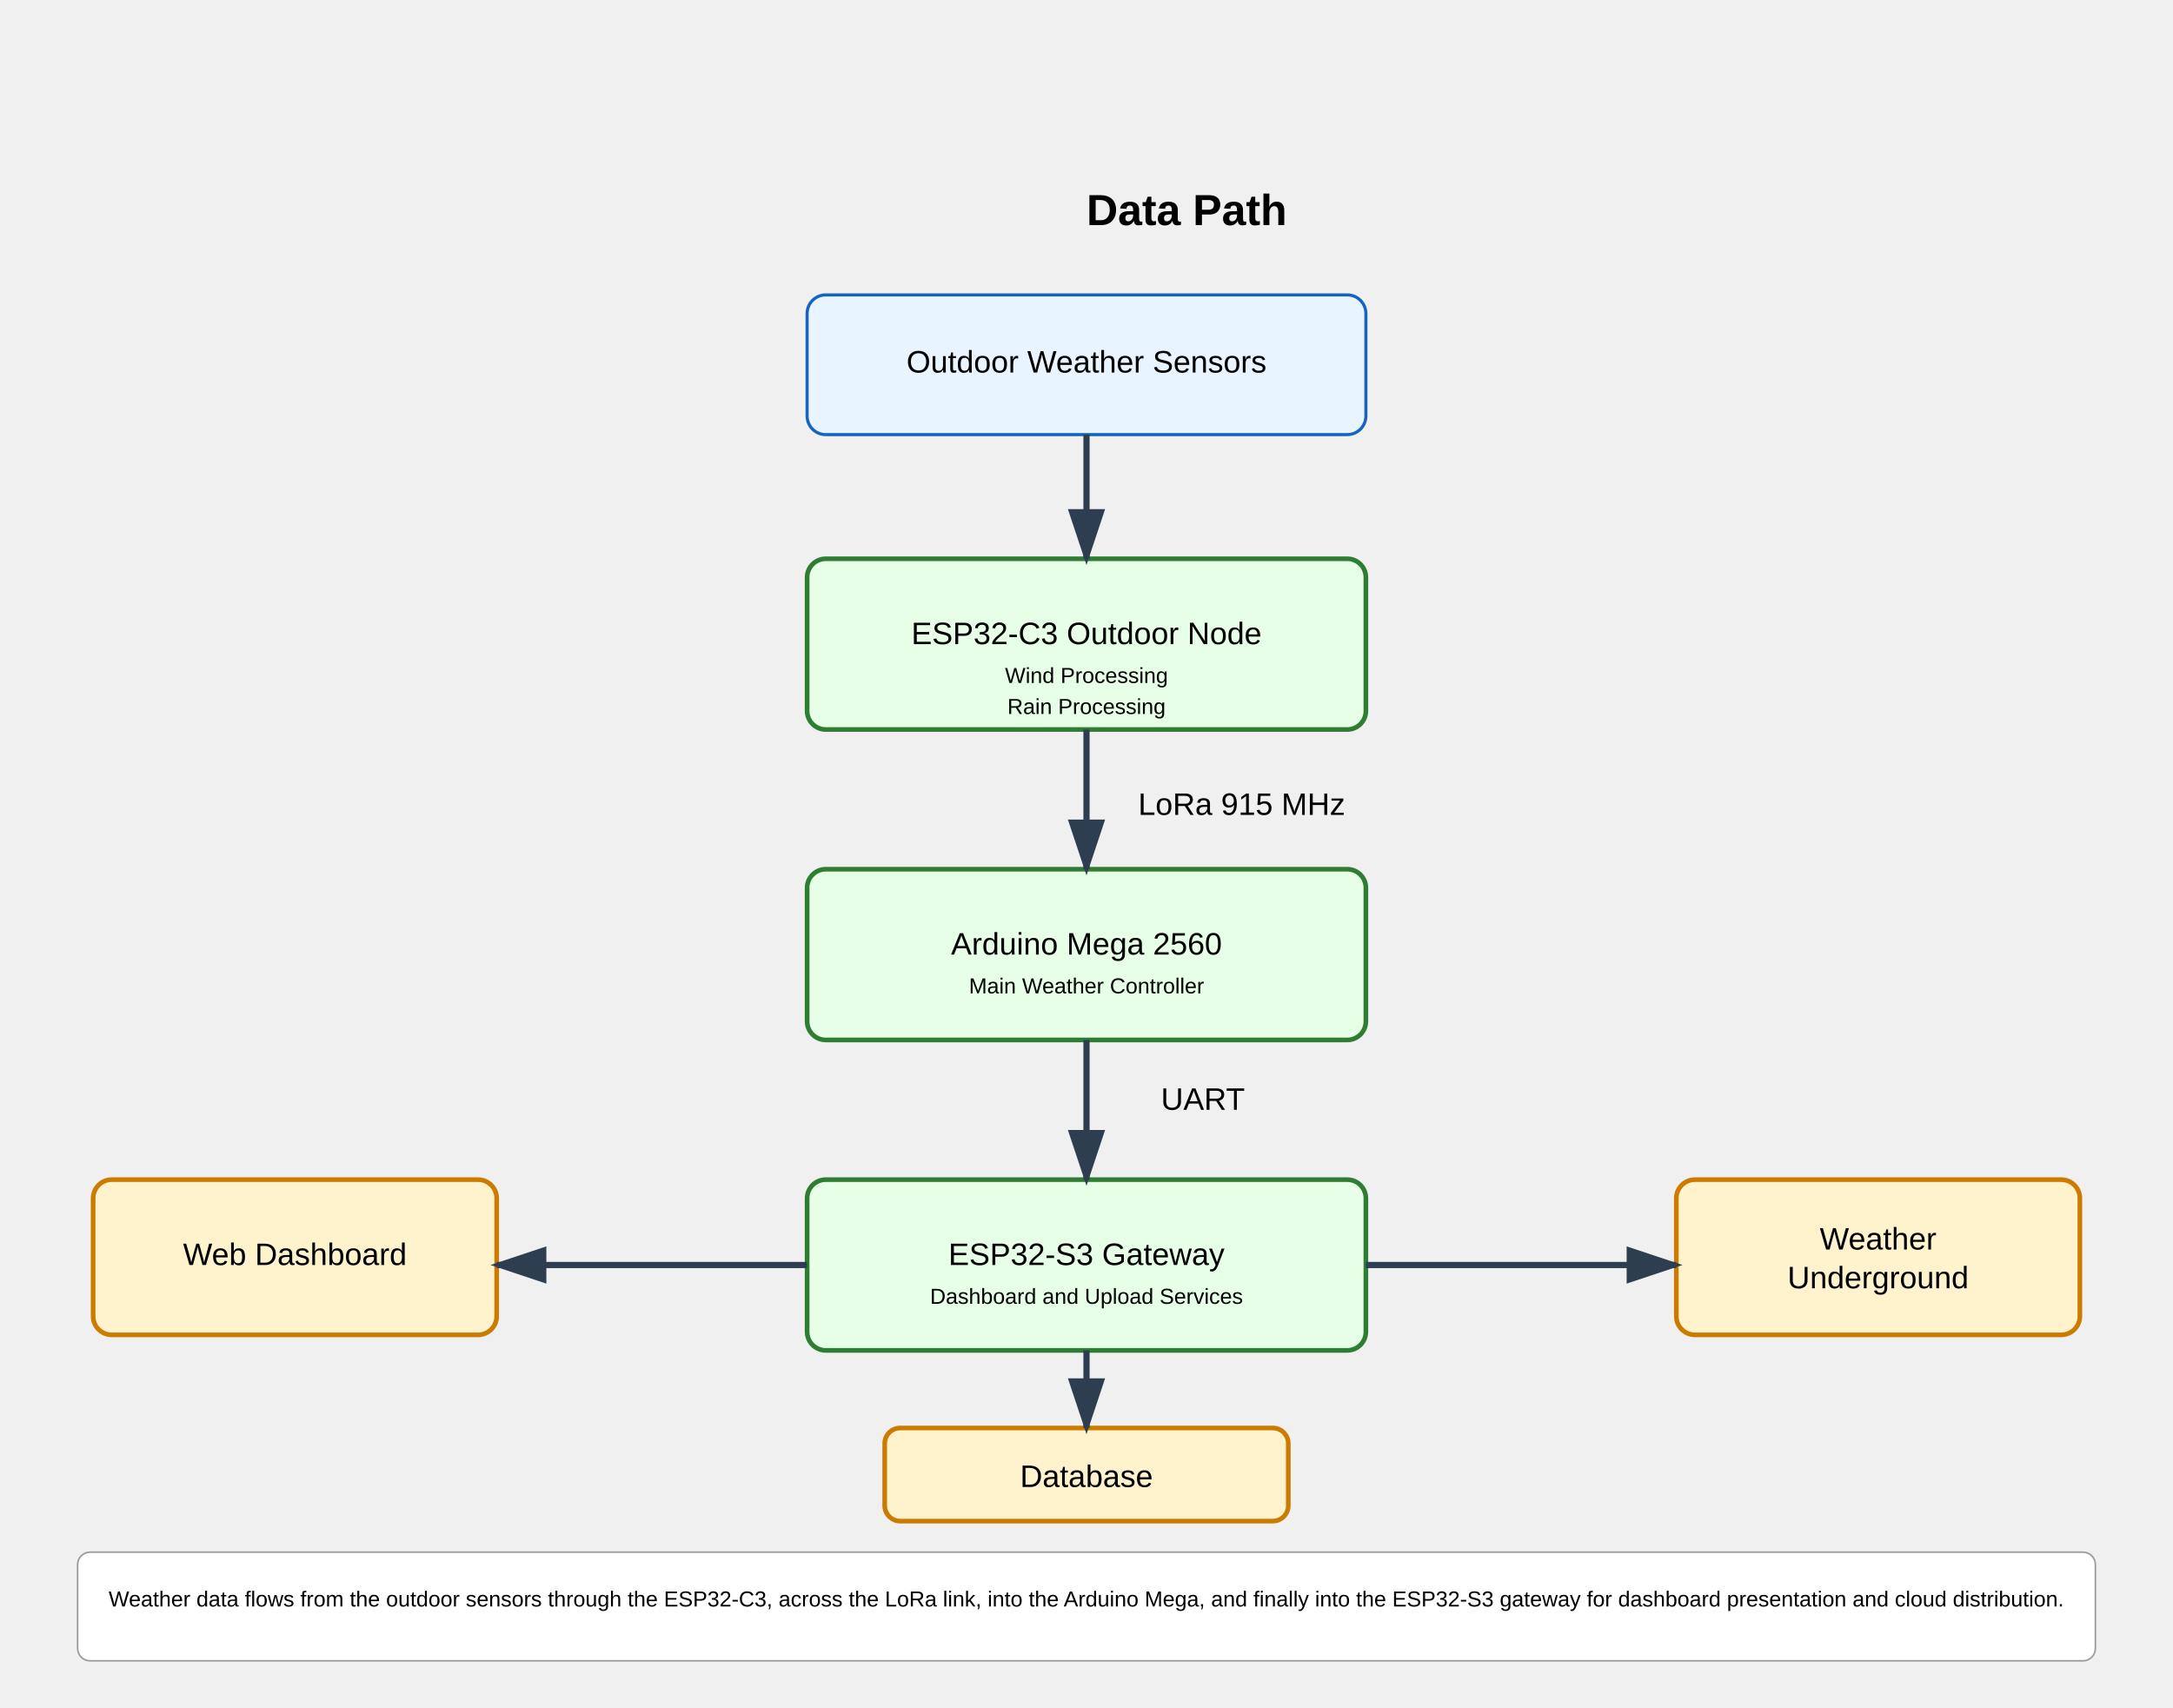
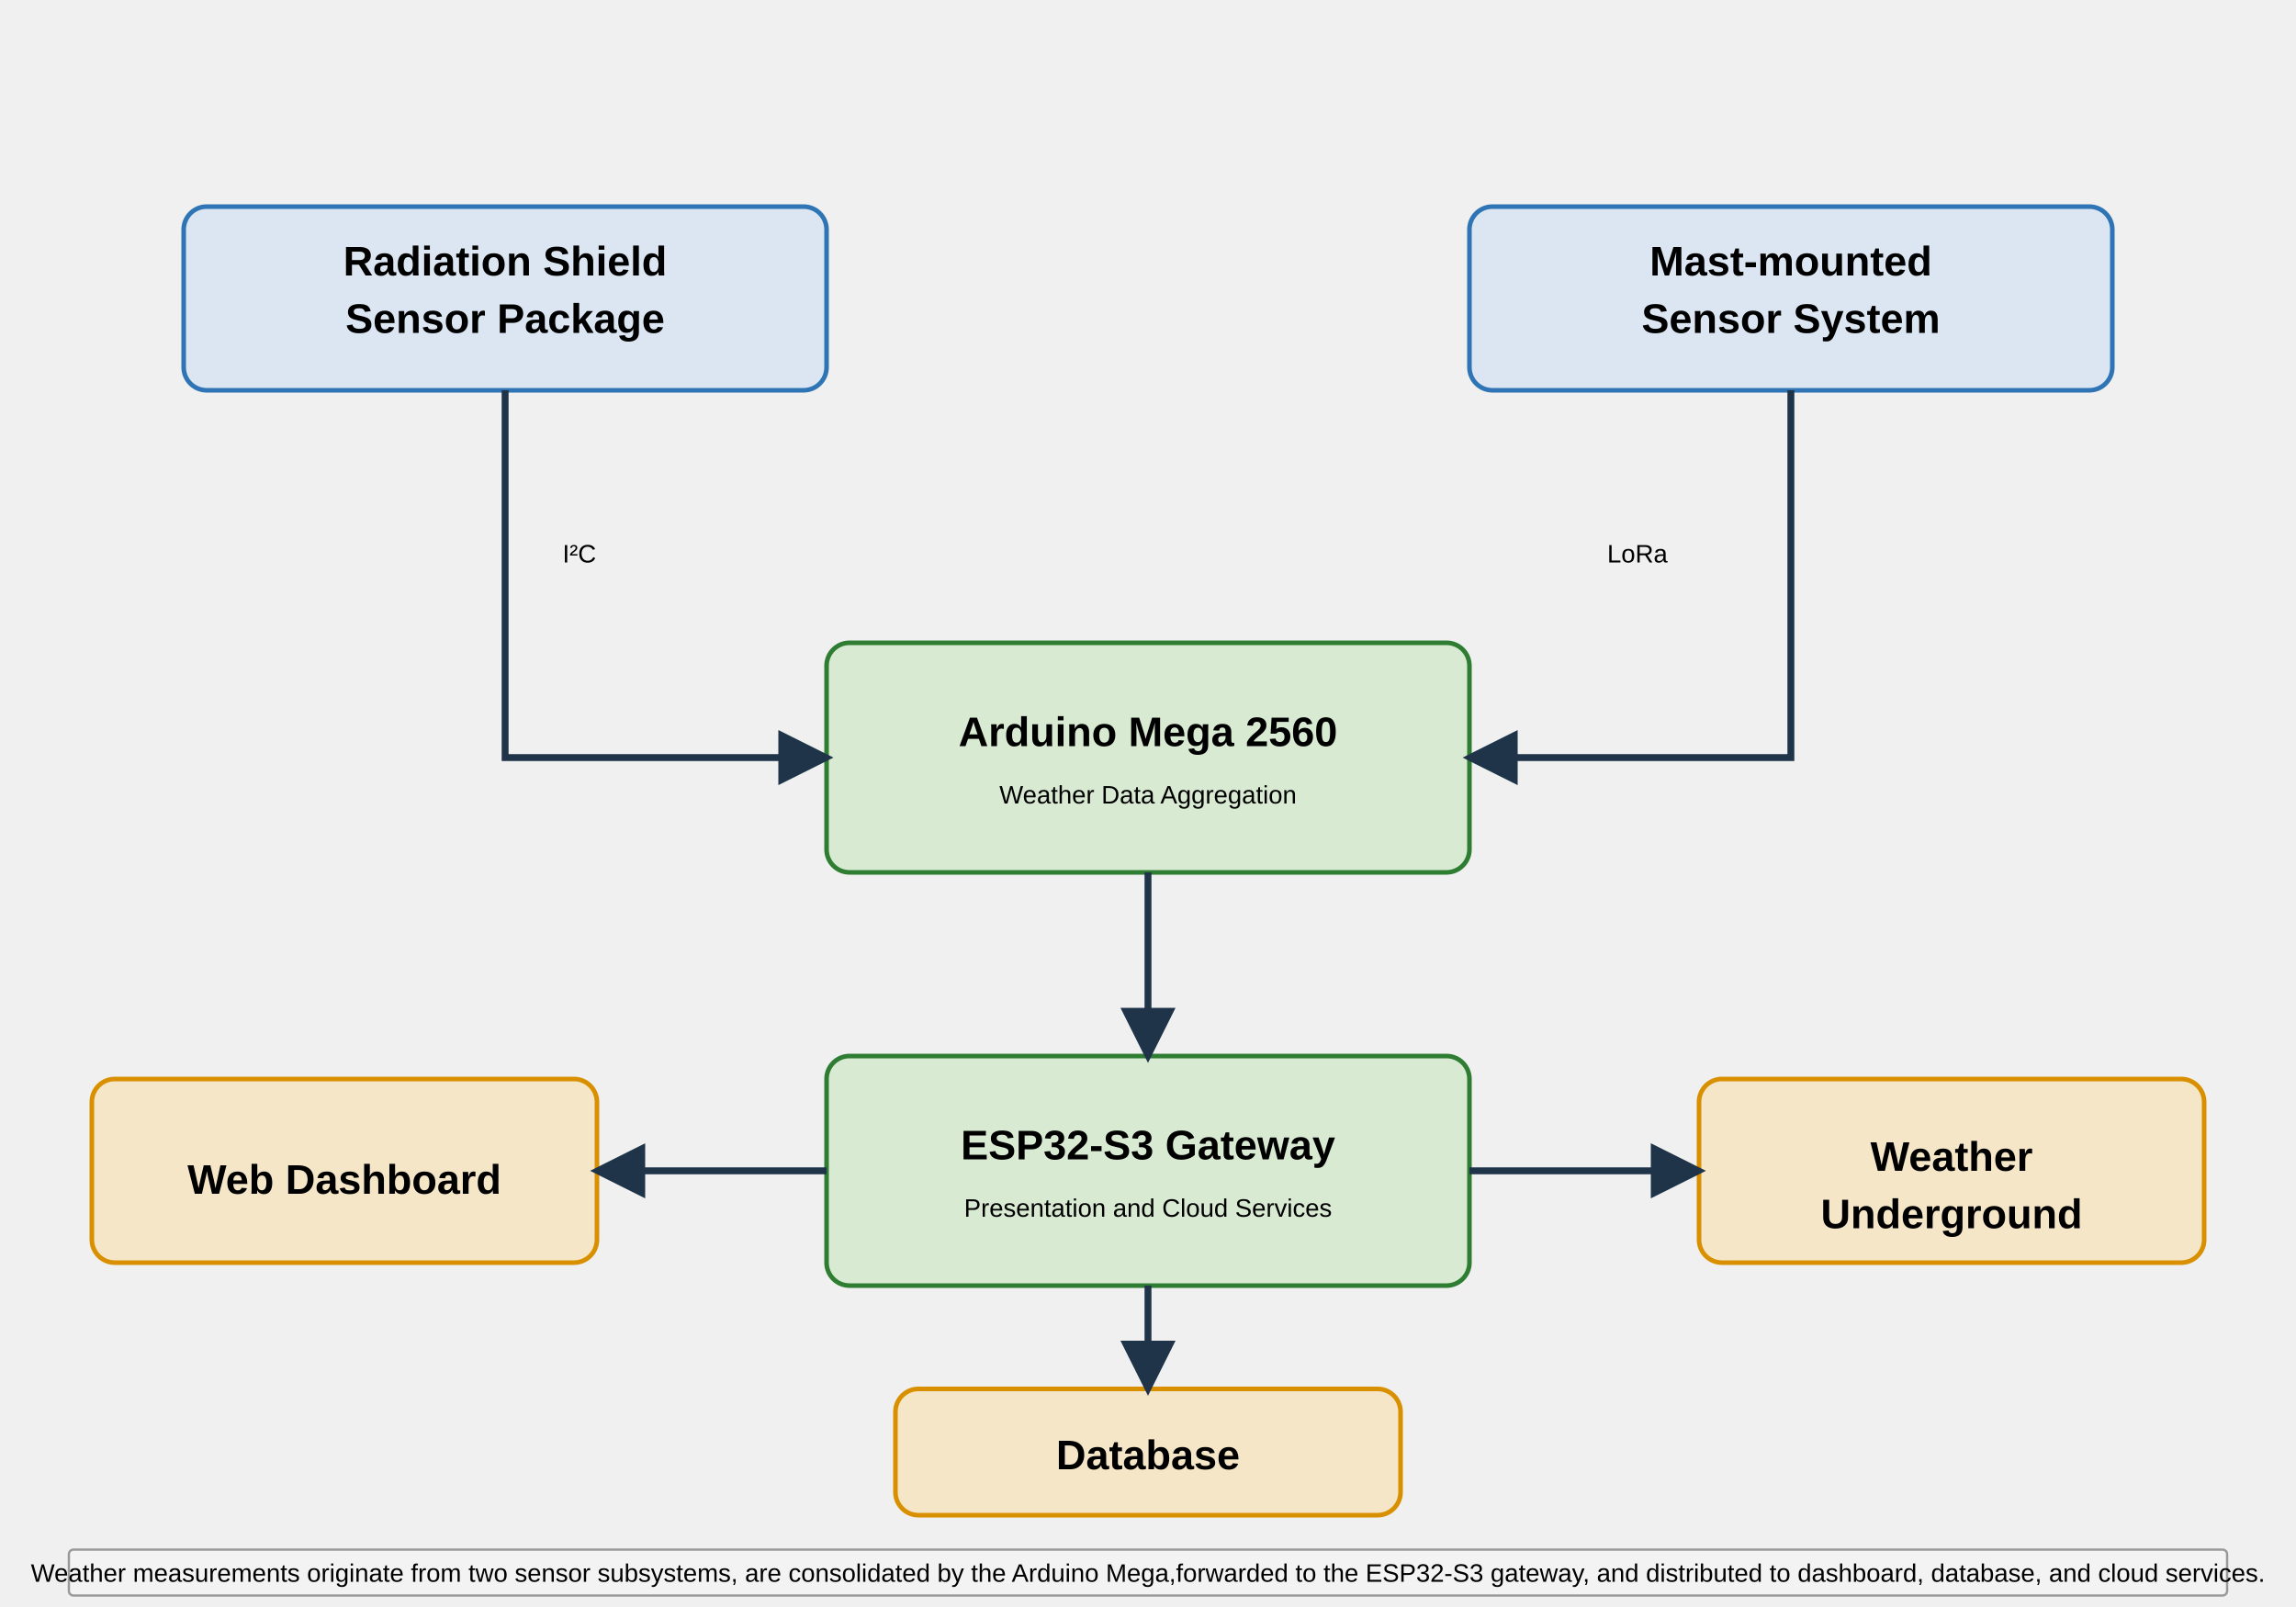
- <svg xmlns="http://www.w3.org/2000/svg" width="1400" height="1100" viewBox="0 0 1400 900">
+ <svg xmlns="http://www.w3.org/2000/svg" width="1000" height="700" viewBox="0 0 1000 700">
  <defs>
    <style>
+ .title { font: bold 18px Arial, sans-serif; fill:#000; }
+ .label { font: 14px Arial, sans-serif; fill:#000; }
+ .small { font: 11px Arial, sans-serif; fill:#000; }

- .title {
-     font-family: Arial, sans-serif;
-     font-size: 28px;
-     font-weight: bold;
+ .blueBox {
+     fill:#dce6f2;
+     stroke:#2f75b5;
+     stroke-width:2;
}

- .label {
-     font-family: Arial, sans-serif;
-     font-size: 20px;
-     text-anchor: middle;
+ .greenBox {
+     fill:#d9ead3;
+     stroke:#2e7d32;
+     stroke-width:2;
}

- .small {
-     font-family: Arial, sans-serif;
-     font-size: 14px;
-     text-anchor: middle;
+ .goldBox {
+     fill:#f5e6c8;
+     stroke:#d99000;
+     stroke-width:2;
}

- .sensor {
-     fill: #e8f4ff;
-     stroke: #1565c0;
-     stroke-width: 2;
+ .noteBox {
+     fill:#f3f3f3;
+     stroke:#999;
+     stroke-width:1;
}

- .controller {
-     fill: #e6ffe6;
-     stroke: #2e7d32;
-     stroke-width: 3;
- }
- 
- .service {
-     fill: #fff3cd;
-     stroke: #cc7a00;
-     stroke-width: 3;
- }
- 
- .flow {
-     stroke: #2c3e50;
-     stroke-width: 4;
-     fill: none;
- }
- 
- .note {
-     font-family: Arial, sans-serif;
-     font-size: 14px;
+ .arrow {
+     stroke:#1f3349;
+     stroke-width:3;
+     fill:none;
+     marker-end:url(#arrowhead);
}

</style>
-     <marker id="arrow" markerWidth="10" markerHeight="10" refX="8" refY="3" orient="auto">
-       <path d="M0,0 L0,6 L9,3 z" fill="#2c3e50" />
+     <marker id="arrowhead" markerWidth="8" markerHeight="8" refX="7" refY="4" orient="auto">
+       <polygon points="0,0 8,4 0,8" fill="#1f3349" />
    </marker>
  </defs>
-   <text x="700" y="45" class="title">
- Data Path
+   <rect x="80" y="90" width="280" height="80" rx="10" class="blueBox" />
+   <text x="220" y="120" text-anchor="middle" class="title">
+ Radiation Shield
</text>
-   <rect x="520" y="90" width="360" height="90" rx="12" class="sensor" />
-   <text x="700" y="140" class="label">
- Outdoor Weather Sensors
+   <text x="220" y="145" text-anchor="middle" class="title">
+ Sensor Package
</text>
-   <rect x="520" y="260" width="360" height="110" rx="12" class="controller" />
-   <text x="700" y="315" class="label">
- ESP32-C3 Outdoor Node
+   <rect x="640" y="90" width="280" height="80" rx="10" class="blueBox" />
+   <text x="780" y="120" text-anchor="middle" class="title">
+ Mast-mounted
</text>
-   <text x="700" y="340" class="small">
- Wind Processing
+   <text x="780" y="145" text-anchor="middle" class="title">
+ Sensor System
</text>
-   <text x="700" y="360" class="small">
- Rain Processing
- </text>
-   <rect x="520" y="460" width="360" height="110" rx="12" class="controller" />
-   <text x="700" y="515" class="label">
+   <rect x="360" y="280" width="280" height="100" rx="10" class="greenBox" />
+   <text x="500" y="325" text-anchor="middle" class="title">
Arduino Mega 2560
</text>
-   <text x="700" y="540" class="small">
- Main Weather Controller
+   <text x="500" y="350" text-anchor="middle" class="small">
+ Weather Data Aggregation
</text>
-   <rect x="520" y="660" width="360" height="110" rx="12" class="controller" />
-   <text x="700" y="715" class="label">
+   <rect x="360" y="460" width="280" height="100" rx="10" class="greenBox" />
+   <text x="500" y="505" text-anchor="middle" class="title">
ESP32-S3 Gateway
</text>
-   <text x="700" y="740" class="small">
- Dashboard and Upload Services
+   <text x="500" y="530" text-anchor="middle" class="small">
+ Presentation and Cloud Services
</text>
-   <line x1="700" y1="180" x2="700" y2="260" class="flow" marker-end="url(#arrow)" />
-   <line x1="700" y1="370" x2="700" y2="460" class="flow" marker-end="url(#arrow)" />
-   <line x1="700" y1="570" x2="700" y2="660" class="flow" marker-end="url(#arrow)" />
-   <text x="800" y="425" class="label">
- LoRa 915 MHz
- </text>
-   <text x="775" y="615" class="label">
- UART
- </text>
-   <rect x="60" y="660" width="260" height="100" rx="12" class="service" />
-   <text x="190" y="715" class="label">
+   <rect x="40" y="470" width="220" height="80" rx="10" class="goldBox" />
+   <text x="150" y="520" text-anchor="middle" class="title">
Web Dashboard
</text>
-   <rect x="570" y="820" width="260" height="60" rx="10" class="service" />
-   <text x="700" y="858" class="label">
+   <rect x="390" y="605" width="220" height="55" rx="10" class="goldBox" />
+   <text x="500" y="640" text-anchor="middle" class="title">
Database
</text>
-   <rect x="1080" y="660" width="260" height="100" rx="12" class="service" />
-   <text x="1210" y="705" class="label">
+   <rect x="740" y="470" width="220" height="80" rx="10" class="goldBox" />
+   <text x="850" y="510" text-anchor="middle" class="title">
Weather
</text>
-   <text x="1210" y="730" class="label">
+   <text x="850" y="535" text-anchor="middle" class="title">
Underground
</text>
-   <line x1="520" y1="715" x2="320" y2="715" class="flow" marker-end="url(#arrow)" />
-   <line x1="700" y1="770" x2="700" y2="820" class="flow" marker-end="url(#arrow)" />
-   <line x1="880" y1="715" x2="1080" y2="715" class="flow" marker-end="url(#arrow)" />
-   <rect x="50" y="900" width="1300" height="70" rx="8" fill="#ffffff" stroke="#999999" stroke-width="1" />
-   <text x="70" y="935" class="note">
- Weather data flows from the outdoor sensors through the ESP32-C3, across the LoRa link, into the Arduino Mega, and finally into the ESP32-S3 gateway for dashboard presentation and cloud distribution.
+   <path d="M220 170 L220 330 L360 330" class="arrow" />
+   <text x="245" y="245" class="small">
+ I²C
+ </text>
+   <path d="M780 170 L780 330 L640 330" class="arrow" />
+   <text x="700" y="245" class="small">
+ LoRa
+ </text>
+   <line x1="500" y1="380" x2="500" y2="460" class="arrow" />
+   <line x1="360" y1="510" x2="260" y2="510" class="arrow" />
+   <line x1="640" y1="510" x2="740" y2="510" class="arrow" />
+   <line x1="500" y1="560" x2="500" y2="605" class="arrow" />
+   <rect x="30" y="675" width="940" height="20" rx="2" class="noteBox" />
+   <text x="500" y="689" text-anchor="middle" class="small">
+ Weather measurements originate from two sensor subsystems, are consolidated by the Arduino Mega,
+ forwarded to the ESP32-S3 gateway, and distributed to dashboard, database, and cloud services.
</text>
</svg>
